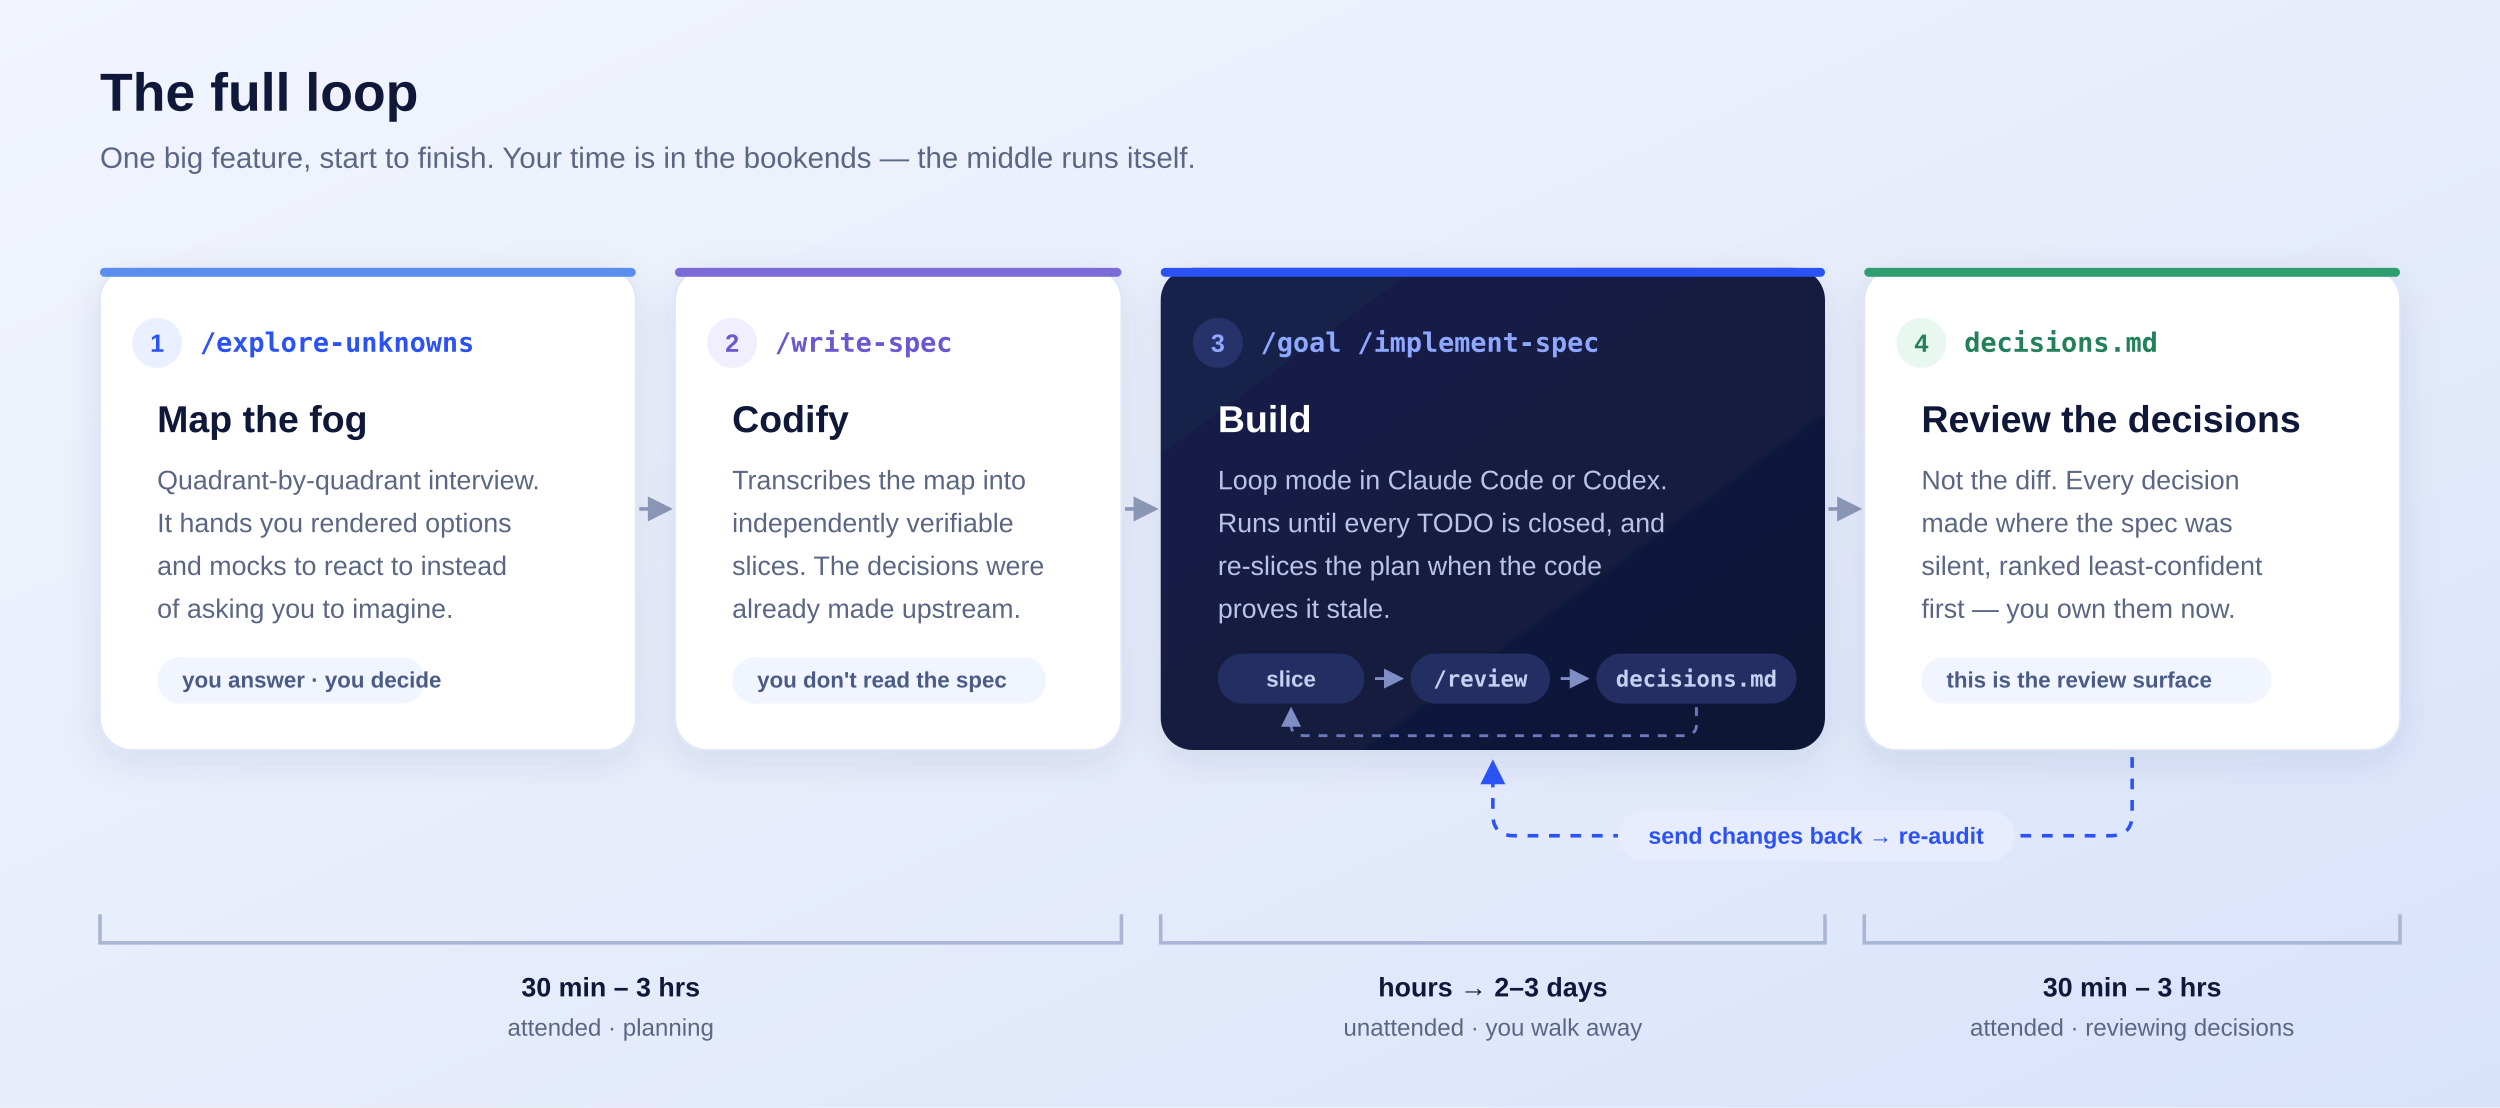
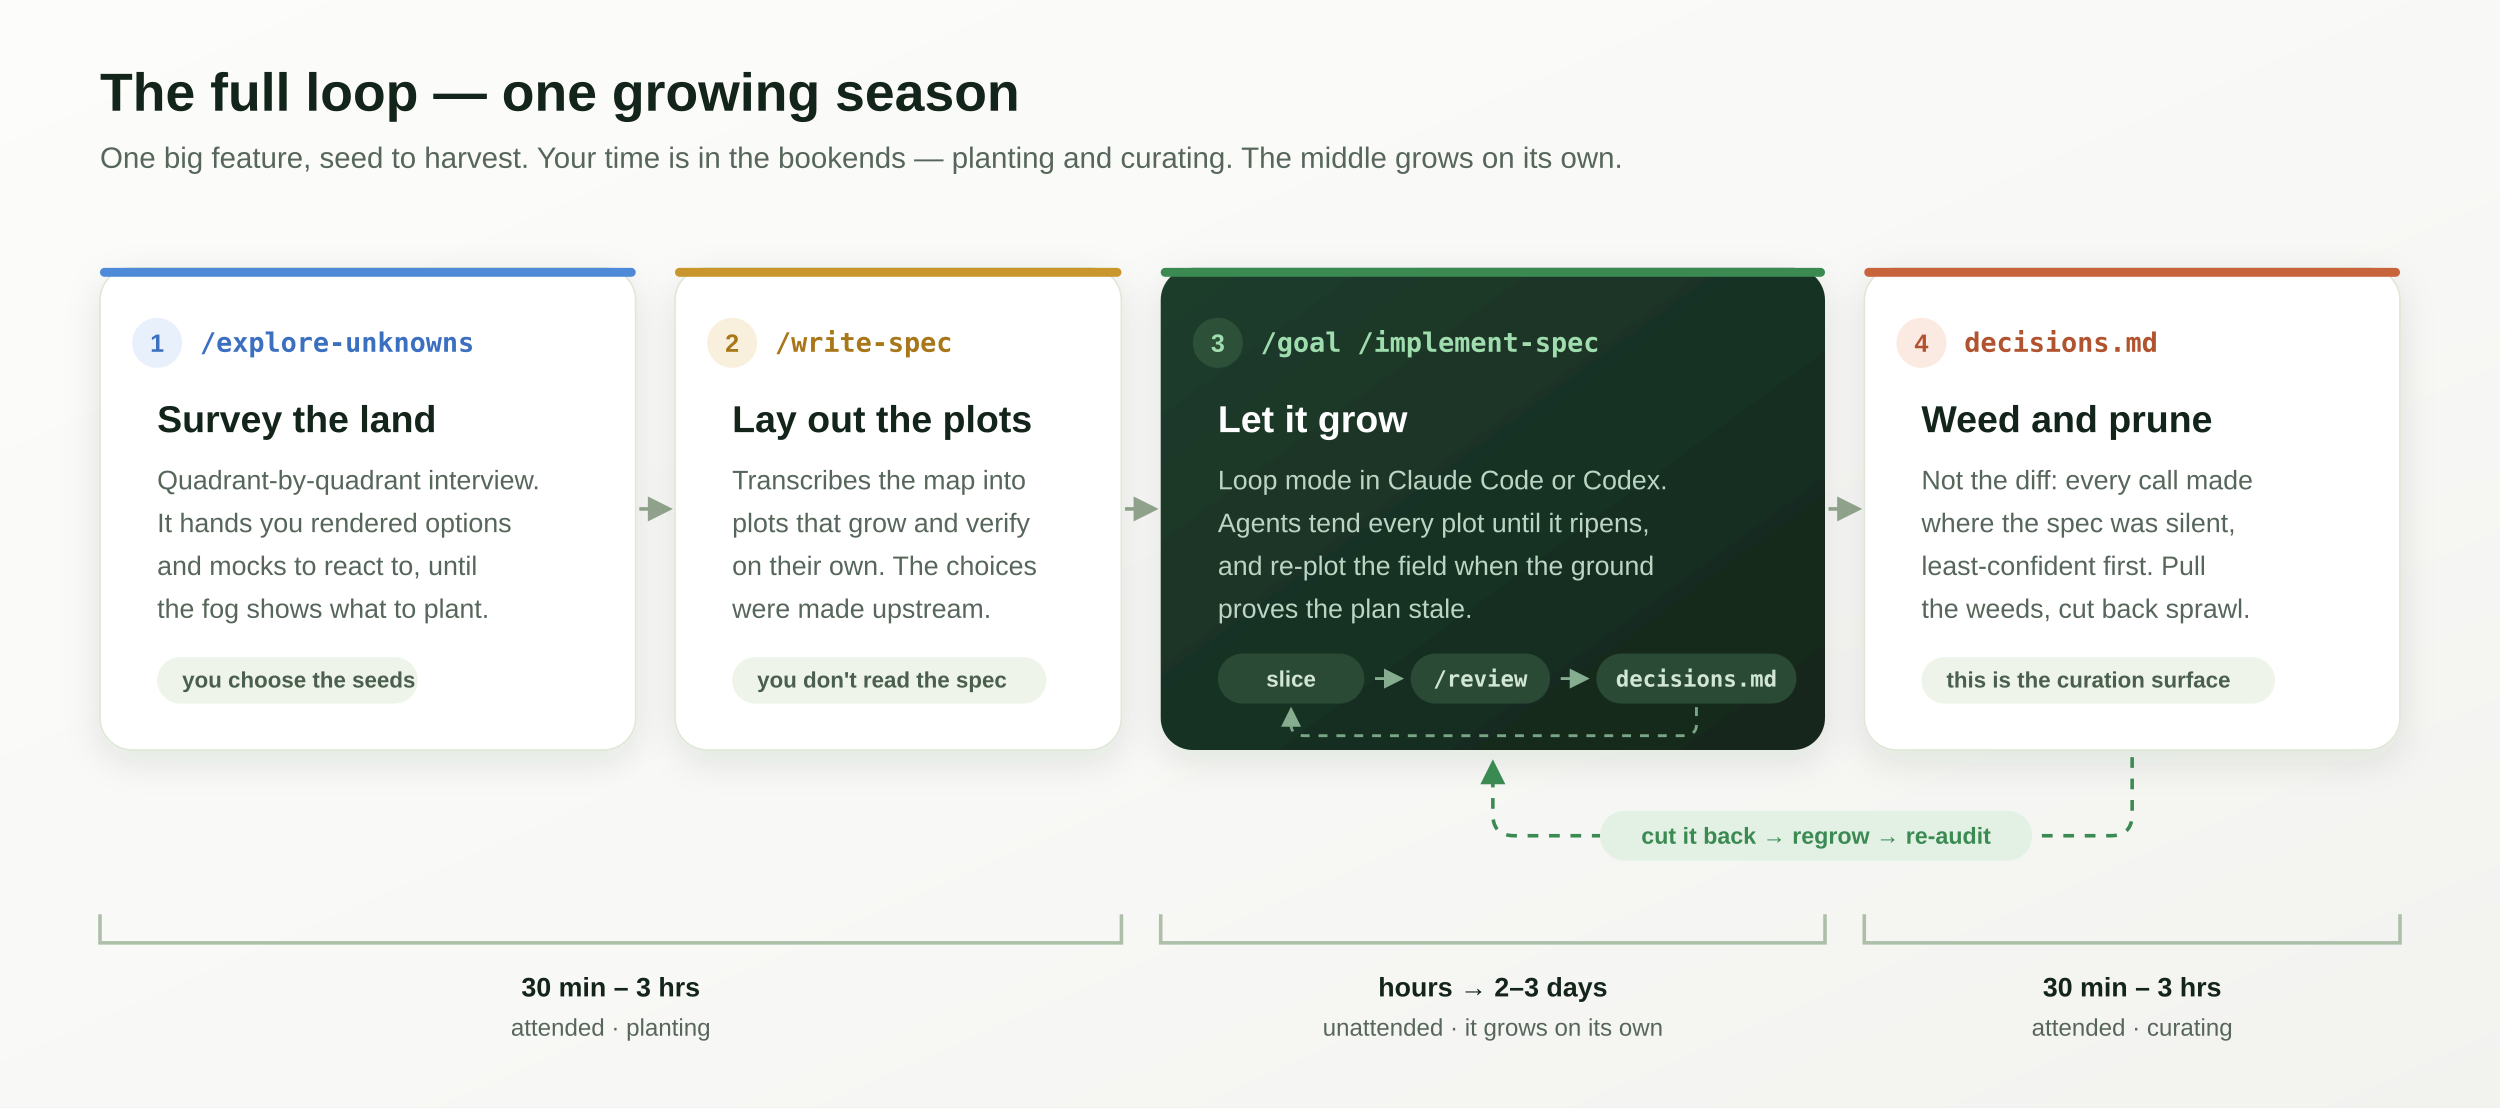
<svg xmlns="http://www.w3.org/2000/svg" width="1400" height="620" viewBox="0 0 1400 620" font-family="'SF Pro Display','SF Pro Text',-apple-system,'Helvetica Neue',Arial,sans-serif">
  <defs>
    <linearGradient id="bg" x1="0" y1="0" x2="1" y2="1">
-       <stop offset="0%" stop-color="#f2f5fd" />
-       <stop offset="55%" stop-color="#e6ecfb" />
-       <stop offset="100%" stop-color="#d8e2fb" />
+       <stop offset="0%" stop-color="#fcfcfb" />
+       <stop offset="55%" stop-color="#f8f8f6" />
+       <stop offset="100%" stop-color="#f2f2ef" />
    </linearGradient>
    <linearGradient id="dark" x1="0" y1="0" x2="1" y2="1">
-       <stop offset="0%" stop-color="#18224c" />
-       <stop offset="100%" stop-color="#0e1533" />
+       <stop offset="0%" stop-color="#1f3d2c" />
+       <stop offset="100%" stop-color="#12261b" />
    </linearGradient>
    <filter id="shadow" x="-20%" y="-20%" width="140%" height="150%">
-       <feDropShadow dx="0" dy="6" stdDeviation="10" flood-color="#1a2a63" flood-opacity="0.10" />
+       <feDropShadow dx="0" dy="6" stdDeviation="10" flood-color="#1d3a26" flood-opacity="0.10" />
    </filter>
    <marker id="arrow" viewBox="0 0 10 10" refX="8" refY="5" markerWidth="7" markerHeight="7" orient="auto-start-reverse">
-       <path d="M0,0 L10,5 L0,10 z" fill="#8e9ab8" />
+       <path d="M0,0 L10,5 L0,10 z" fill="#94a68f" />
    </marker>
    <marker id="arrowBlue" viewBox="0 0 10 10" refX="8" refY="5" markerWidth="7" markerHeight="7" orient="auto-start-reverse">
-       <path d="M0,0 L10,5 L0,10 z" fill="#2b52f5" />
+       <path d="M0,0 L10,5 L0,10 z" fill="#3a8a52" />
    </marker>
    <marker id="arrowWhite" viewBox="0 0 10 10" refX="8" refY="5" markerWidth="7" markerHeight="7" orient="auto-start-reverse">
-       <path d="M0,0 L10,5 L0,10 z" fill="#7f8ec4" />
+       <path d="M0,0 L10,5 L0,10 z" fill="#86ad8f" />
    </marker>
  </defs>
  <rect width="1400" height="620" fill="url(#bg)" />
-   <text x="56" y="62" font-size="30" font-weight="700" fill="#0f1839">The full loop</text>
-   <text x="56" y="94" font-size="16.5" fill="#5b6684">One big feature, start to finish. Your time is in the bookends — the middle runs itself.</text>
-   <line x1="358" y1="285" x2="374" y2="285" stroke="#8e9ab8" stroke-width="2" marker-end="url(#arrow)" />
-   <line x1="630" y1="285" x2="646" y2="285" stroke="#8e9ab8" stroke-width="2" marker-end="url(#arrow)" />
-   <line x1="1024" y1="285" x2="1040" y2="285" stroke="#8e9ab8" stroke-width="2" marker-end="url(#arrow)" />
+   <text x="56" y="62" font-size="30" font-weight="700" fill="#13241a">The full loop — one growing season</text>
+   <text x="56" y="94" font-size="16.5" fill="#56665a">One big feature, seed to harvest. Your time is in the bookends — planting and curating. The middle grows on its own.</text>
+   <line x1="358" y1="285" x2="374" y2="285" stroke="#94a68f" stroke-width="2" marker-end="url(#arrow)" />
+   <line x1="630" y1="285" x2="646" y2="285" stroke="#94a68f" stroke-width="2" marker-end="url(#arrow)" />
+   <line x1="1024" y1="285" x2="1040" y2="285" stroke="#94a68f" stroke-width="2" marker-end="url(#arrow)" />
  <g filter="url(#shadow)">
-     <rect x="56" y="150" width="300" height="270" rx="18" fill="#ffffff" stroke="#dde5f7" />
+     <rect x="56" y="150" width="300" height="270" rx="18" fill="#ffffff" stroke="#dfe8d8" />
  </g>
-   <rect x="56" y="150" width="300" height="5" rx="2.5" fill="#5b8def" />
-   <circle cx="88" cy="192" r="14" fill="#eaf0ff" />
-   <text x="88" y="197" font-size="14" font-weight="700" fill="#2b52f5" text-anchor="middle">1</text>
-   <text x="112" y="197" font-size="15" font-weight="600" fill="#2b52f5" font-family="'SF Mono',Menlo,monospace">/explore-unknowns</text>
-   <text x="88" y="242" font-size="21" font-weight="700" fill="#0f1839">Map the fog</text>
-   <text x="88" y="274" font-size="15" fill="#5b6684">Quadrant-by-quadrant interview.</text>
-   <text x="88" y="298" font-size="15" fill="#5b6684">It hands you rendered options</text>
-   <text x="88" y="322" font-size="15" fill="#5b6684">and mocks to react to instead</text>
-   <text x="88" y="346" font-size="15" fill="#5b6684">of asking you to imagine.</text>
-   <rect x="88" y="368" width="150" height="26" rx="13" fill="#f1f5ff" />
-   <text x="102" y="385" font-size="12.5" font-weight="600" fill="#4b5b87">you answer · you decide</text>
+   <rect x="56" y="150" width="300" height="5" rx="2.5" fill="#4f8ad8" />
+   <circle cx="88" cy="192" r="14" fill="#e8f0fb" />
+   <text x="88" y="197" font-size="14" font-weight="700" fill="#3b6fc0" text-anchor="middle">1</text>
+   <text x="112" y="197" font-size="15" font-weight="600" fill="#3b6fc0" font-family="'SF Mono',Menlo,monospace">/explore-unknowns</text>
+   <text x="88" y="242" font-size="21" font-weight="700" fill="#13241a">Survey the land</text>
+   <text x="88" y="274" font-size="15" fill="#56665a">Quadrant-by-quadrant interview.</text>
+   <text x="88" y="298" font-size="15" fill="#56665a">It hands you rendered options</text>
+   <text x="88" y="322" font-size="15" fill="#56665a">and mocks to react to, until</text>
+   <text x="88" y="346" font-size="15" fill="#56665a">the fog shows what to plant.</text>
+   <rect x="88" y="368" width="146" height="26" rx="13" fill="#eef4ea" />
+   <text x="102" y="385" font-size="12.5" font-weight="600" fill="#4a5f4e">you choose the seeds</text>
  <g filter="url(#shadow)">
-     <rect x="378" y="150" width="250" height="270" rx="18" fill="#ffffff" stroke="#dde5f7" />
+     <rect x="378" y="150" width="250" height="270" rx="18" fill="#ffffff" stroke="#dfe8d8" />
  </g>
-   <rect x="378" y="150" width="250" height="5" rx="2.5" fill="#7a6bd8" />
-   <circle cx="410" cy="192" r="14" fill="#f1eeff" />
-   <text x="410" y="197" font-size="14" font-weight="700" fill="#6a58d0" text-anchor="middle">2</text>
-   <text x="434" y="197" font-size="15" font-weight="600" fill="#6a58d0" font-family="'SF Mono',Menlo,monospace">/write-spec</text>
-   <text x="410" y="242" font-size="21" font-weight="700" fill="#0f1839">Codify</text>
-   <text x="410" y="274" font-size="15" fill="#5b6684">Transcribes the map into</text>
-   <text x="410" y="298" font-size="15" fill="#5b6684">independently verifiable</text>
-   <text x="410" y="322" font-size="15" fill="#5b6684">slices. The decisions were</text>
-   <text x="410" y="346" font-size="15" fill="#5b6684">already made upstream.</text>
-   <rect x="410" y="368" width="176" height="26" rx="13" fill="#f1f5ff" />
-   <text x="424" y="385" font-size="12.5" font-weight="600" fill="#4b5b87">you don't read the spec</text>
+   <rect x="378" y="150" width="250" height="5" rx="2.5" fill="#c9962b" />
+   <circle cx="410" cy="192" r="14" fill="#f8f0dc" />
+   <text x="410" y="197" font-size="14" font-weight="700" fill="#a8771a" text-anchor="middle">2</text>
+   <text x="434" y="197" font-size="15" font-weight="600" fill="#a8771a" font-family="'SF Mono',Menlo,monospace">/write-spec</text>
+   <text x="410" y="242" font-size="21" font-weight="700" fill="#13241a">Lay out the plots</text>
+   <text x="410" y="274" font-size="15" fill="#56665a">Transcribes the map into</text>
+   <text x="410" y="298" font-size="15" fill="#56665a">plots that grow and verify</text>
+   <text x="410" y="322" font-size="15" fill="#56665a">on their own. The choices</text>
+   <text x="410" y="346" font-size="15" fill="#56665a">were made upstream.</text>
+   <rect x="410" y="368" width="176" height="26" rx="13" fill="#eef4ea" />
+   <text x="424" y="385" font-size="12.5" font-weight="600" fill="#4a5f4e">you don't read the spec</text>
  <g filter="url(#shadow)">
    <rect x="650" y="150" width="372" height="270" rx="18" fill="url(#dark)" />
  </g>
-   <rect x="650" y="150" width="372" height="5" rx="2.5" fill="#2b52f5" />
-   <circle cx="682" cy="192" r="14" fill="#26326a" />
-   <text x="682" y="197" font-size="14" font-weight="700" fill="#8fa8ff" text-anchor="middle">3</text>
-   <text x="706" y="197" font-size="15" font-weight="600" fill="#8fa8ff" font-family="'SF Mono',Menlo,monospace">/goal /implement-spec</text>
-   <text x="682" y="242" font-size="21" font-weight="700" fill="#ffffff">Build</text>
-   <text x="682" y="274" font-size="15" fill="#b9c4e6">Loop mode in Claude Code or Codex.</text>
-   <text x="682" y="298" font-size="15" fill="#b9c4e6">Runs until every TODO is closed, and</text>
-   <text x="682" y="322" font-size="15" fill="#b9c4e6">re-slices the plan when the code</text>
-   <text x="682" y="346" font-size="15" fill="#b9c4e6">proves it stale.</text>
-   <rect x="682" y="366" width="82" height="28" rx="14" fill="#232f63" />
-   <text x="723" y="384.5" font-size="12.5" font-weight="600" fill="#c6d1f2" text-anchor="middle">slice</text>
-   <line x1="770" y1="380" x2="784" y2="380" stroke="#7f8ec4" stroke-width="1.6" marker-end="url(#arrowWhite)" />
-   <rect x="790" y="366" width="78" height="28" rx="14" fill="#232f63" />
-   <text x="829" y="384.5" font-size="12.5" font-weight="600" fill="#c6d1f2" text-anchor="middle" font-family="'SF Mono',Menlo,monospace">/review</text>
-   <line x1="874" y1="380" x2="888" y2="380" stroke="#7f8ec4" stroke-width="1.6" marker-end="url(#arrowWhite)" />
-   <rect x="894" y="366" width="112" height="28" rx="14" fill="#232f63" />
-   <text x="950" y="384.5" font-size="12.5" font-weight="600" fill="#c6d1f2" text-anchor="middle" font-family="'SF Mono',Menlo,monospace">decisions.md</text>
-   <path d="M950 396 L950 406 Q950 412 942 412 L731 412 Q723 412 723 406 L723 398" fill="none" stroke="#6b7ab8" stroke-width="1.6" stroke-dasharray="5 5" marker-end="url(#arrowWhite)" />
+   <rect x="650" y="150" width="372" height="5" rx="2.5" fill="#3a8a52" />
+   <circle cx="682" cy="192" r="14" fill="#2c5038" />
+   <text x="682" y="197" font-size="14" font-weight="700" fill="#9fdcae" text-anchor="middle">3</text>
+   <text x="706" y="197" font-size="15" font-weight="600" fill="#9fdcae" font-family="'SF Mono',Menlo,monospace">/goal /implement-spec</text>
+   <text x="682" y="242" font-size="21" font-weight="700" fill="#ffffff">Let it grow</text>
+   <text x="682" y="274" font-size="15" fill="#bcd4c2">Loop mode in Claude Code or Codex.</text>
+   <text x="682" y="298" font-size="15" fill="#bcd4c2">Agents tend every plot until it ripens,</text>
+   <text x="682" y="322" font-size="15" fill="#bcd4c2">and re-plot the field when the ground</text>
+   <text x="682" y="346" font-size="15" fill="#bcd4c2">proves the plan stale.</text>
+   <rect x="682" y="366" width="82" height="28" rx="14" fill="#2a4a35" />
+   <text x="723" y="384.5" font-size="12.5" font-weight="600" fill="#d2e6d6" text-anchor="middle">slice</text>
+   <line x1="770" y1="380" x2="784" y2="380" stroke="#86ad8f" stroke-width="1.6" marker-end="url(#arrowWhite)" />
+   <rect x="790" y="366" width="78" height="28" rx="14" fill="#2a4a35" />
+   <text x="829" y="384.5" font-size="12.5" font-weight="600" fill="#d2e6d6" text-anchor="middle" font-family="'SF Mono',Menlo,monospace">/review</text>
+   <line x1="874" y1="380" x2="888" y2="380" stroke="#86ad8f" stroke-width="1.6" marker-end="url(#arrowWhite)" />
+   <rect x="894" y="366" width="112" height="28" rx="14" fill="#2a4a35" />
+   <text x="950" y="384.5" font-size="12.5" font-weight="600" fill="#d2e6d6" text-anchor="middle" font-family="'SF Mono',Menlo,monospace">decisions.md</text>
+   <path d="M950 396 L950 406 Q950 412 942 412 L731 412 Q723 412 723 406 L723 398" fill="none" stroke="#7aa585" stroke-width="1.6" stroke-dasharray="5 5" marker-end="url(#arrowWhite)" />
  <g filter="url(#shadow)">
-     <rect x="1044" y="150" width="300" height="270" rx="18" fill="#ffffff" stroke="#dde5f7" />
+     <rect x="1044" y="150" width="300" height="270" rx="18" fill="#ffffff" stroke="#dfe8d8" />
  </g>
-   <rect x="1044" y="150" width="300" height="5" rx="2.5" fill="#2f9e6e" />
-   <circle cx="1076" cy="192" r="14" fill="#e8f7f0" />
-   <text x="1076" y="197" font-size="14" font-weight="700" fill="#22815a" text-anchor="middle">4</text>
-   <text x="1100" y="197" font-size="15" font-weight="600" fill="#22815a" font-family="'SF Mono',Menlo,monospace">decisions.md</text>
-   <text x="1076" y="242" font-size="21" font-weight="700" fill="#0f1839">Review the decisions</text>
-   <text x="1076" y="274" font-size="15" fill="#5b6684">Not the diff. Every decision</text>
-   <text x="1076" y="298" font-size="15" fill="#5b6684">made where the spec was</text>
-   <text x="1076" y="322" font-size="15" fill="#5b6684">silent, ranked least-confident</text>
-   <text x="1076" y="346" font-size="15" fill="#5b6684">first — you own them now.</text>
-   <rect x="1076" y="368" width="196" height="26" rx="13" fill="#f1f5ff" />
-   <text x="1090" y="385" font-size="12.5" font-weight="600" fill="#4b5b87">this is the review surface</text>
-   <path d="M1194 424 L1194 456 Q1194 468 1182 468 L848 468 Q836 468 836 456 L836 428" fill="none" stroke="#2b52f5" stroke-width="2" stroke-dasharray="6 6" marker-end="url(#arrowBlue)" />
-   <rect x="906" y="454" width="222" height="28" rx="14" fill="#e7edff" />
-   <text x="1017" y="472.5" font-size="13" font-weight="600" fill="#2b52f5" text-anchor="middle">send changes back → re-audit</text>
-   <path d="M56 512 L56 528 L628 528 L628 512" fill="none" stroke="#a9b5d4" stroke-width="2" />
-   <path d="M650 512 L650 528 L1022 528 L1022 512" fill="none" stroke="#a9b5d4" stroke-width="2" />
-   <path d="M1044 512 L1044 528 L1344 528 L1344 512" fill="none" stroke="#a9b5d4" stroke-width="2" />
-   <text x="342" y="558" font-size="15" font-weight="700" fill="#0f1839" text-anchor="middle">30 min – 3 hrs</text>
-   <text x="342" y="580" font-size="13.5" fill="#5b6684" text-anchor="middle">attended · planning</text>
-   <text x="836" y="558" font-size="15" font-weight="700" fill="#0f1839" text-anchor="middle">hours → 2–3 days</text>
-   <text x="836" y="580" font-size="13.5" fill="#5b6684" text-anchor="middle">unattended · you walk away</text>
-   <text x="1194" y="558" font-size="15" font-weight="700" fill="#0f1839" text-anchor="middle">30 min – 3 hrs</text>
-   <text x="1194" y="580" font-size="13.5" fill="#5b6684" text-anchor="middle">attended · reviewing decisions</text>
+   <rect x="1044" y="150" width="300" height="5" rx="2.5" fill="#c8643c" />
+   <circle cx="1076" cy="192" r="14" fill="#fbeae2" />
+   <text x="1076" y="197" font-size="14" font-weight="700" fill="#b0532e" text-anchor="middle">4</text>
+   <text x="1100" y="197" font-size="15" font-weight="600" fill="#b0532e" font-family="'SF Mono',Menlo,monospace">decisions.md</text>
+   <text x="1076" y="242" font-size="21" font-weight="700" fill="#13241a">Weed and prune</text>
+   <text x="1076" y="274" font-size="15" fill="#56665a">Not the diff: every call made</text>
+   <text x="1076" y="298" font-size="15" fill="#56665a">where the spec was silent,</text>
+   <text x="1076" y="322" font-size="15" fill="#56665a">least-confident first. Pull</text>
+   <text x="1076" y="346" font-size="15" fill="#56665a">the weeds, cut back sprawl.</text>
+   <rect x="1076" y="368" width="198" height="26" rx="13" fill="#eef4ea" />
+   <text x="1090" y="385" font-size="12.5" font-weight="600" fill="#4a5f4e">this is the curation surface</text>
+   <path d="M1194 424 L1194 456 Q1194 468 1182 468 L848 468 Q836 468 836 456 L836 428" fill="none" stroke="#3a8a52" stroke-width="2" stroke-dasharray="6 6" marker-end="url(#arrowBlue)" />
+   <rect x="896" y="454" width="242" height="28" rx="14" fill="#e3f1e5" />
+   <text x="1017" y="472.5" font-size="13" font-weight="600" fill="#3a8a52" text-anchor="middle">cut it back → regrow → re-audit</text>
+   <path d="M56 512 L56 528 L628 528 L628 512" fill="none" stroke="#adbfa8" stroke-width="2" />
+   <path d="M650 512 L650 528 L1022 528 L1022 512" fill="none" stroke="#adbfa8" stroke-width="2" />
+   <path d="M1044 512 L1044 528 L1344 528 L1344 512" fill="none" stroke="#adbfa8" stroke-width="2" />
+   <text x="342" y="558" font-size="15" font-weight="700" fill="#13241a" text-anchor="middle">30 min – 3 hrs</text>
+   <text x="342" y="580" font-size="13.5" fill="#56665a" text-anchor="middle">attended · planting</text>
+   <text x="836" y="558" font-size="15" font-weight="700" fill="#13241a" text-anchor="middle">hours → 2–3 days</text>
+   <text x="836" y="580" font-size="13.5" fill="#56665a" text-anchor="middle">unattended · it grows on its own</text>
+   <text x="1194" y="558" font-size="15" font-weight="700" fill="#13241a" text-anchor="middle">30 min – 3 hrs</text>
+   <text x="1194" y="580" font-size="13.5" fill="#56665a" text-anchor="middle">attended · curating</text>
</svg>
